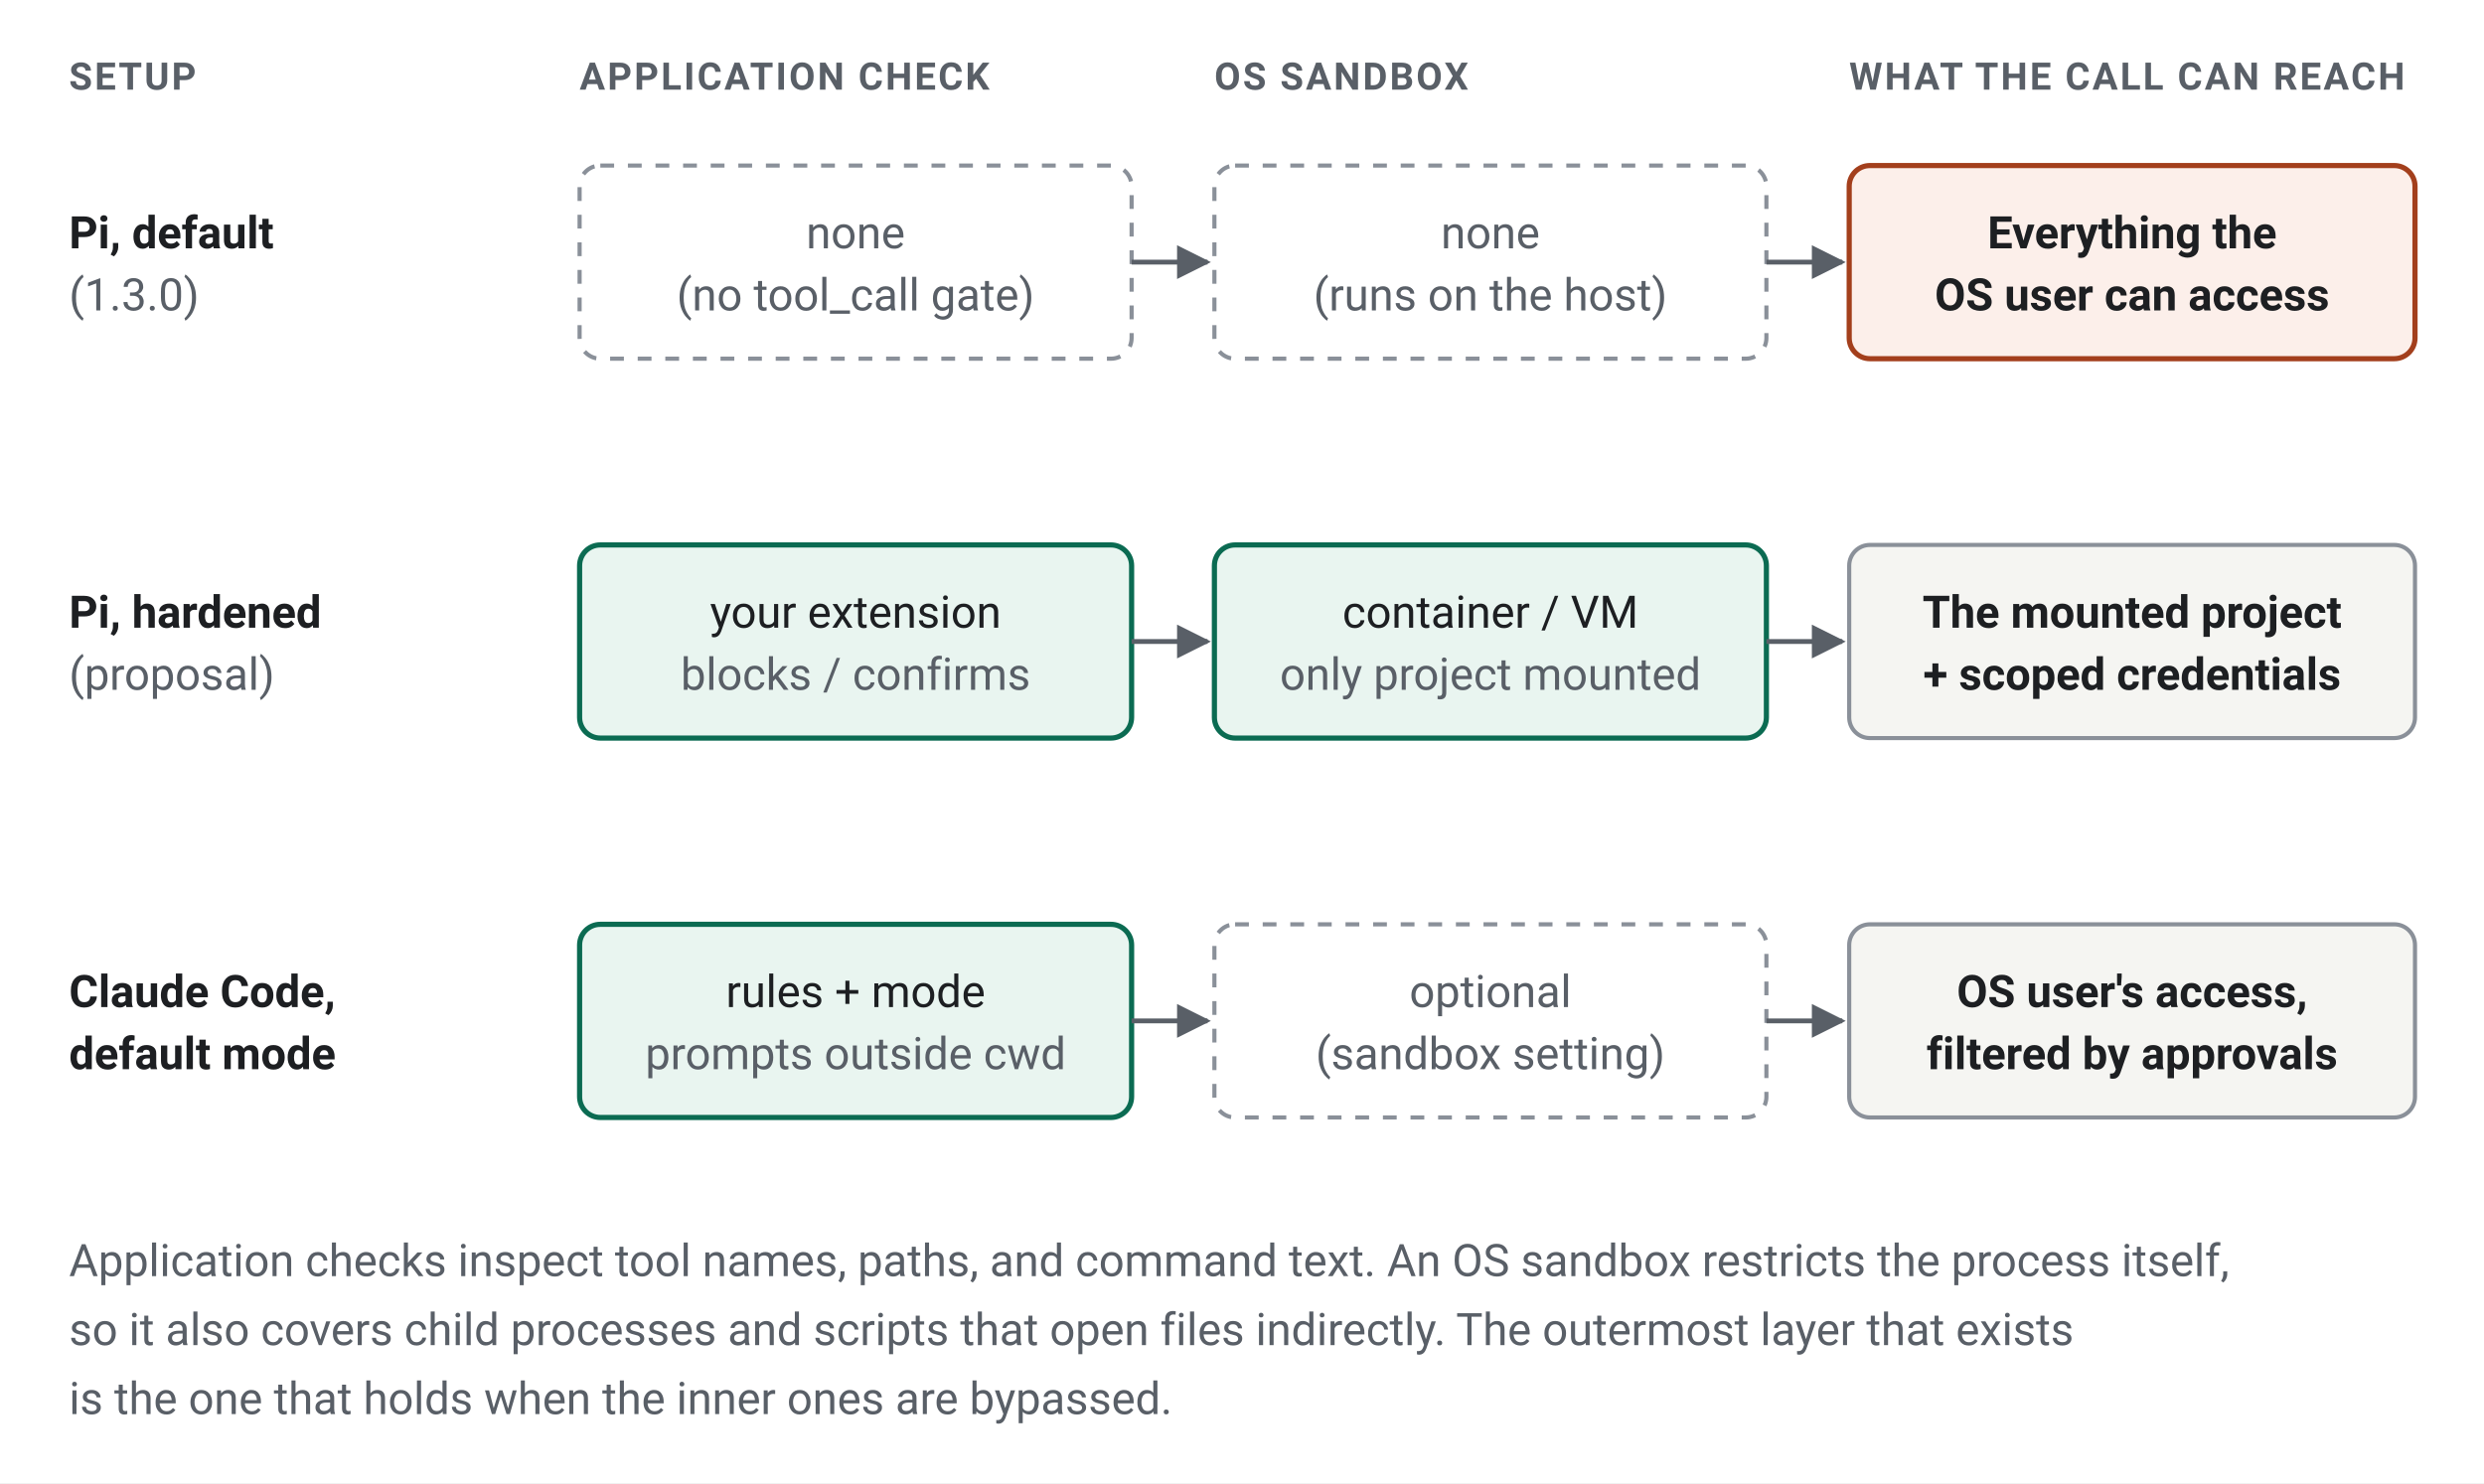
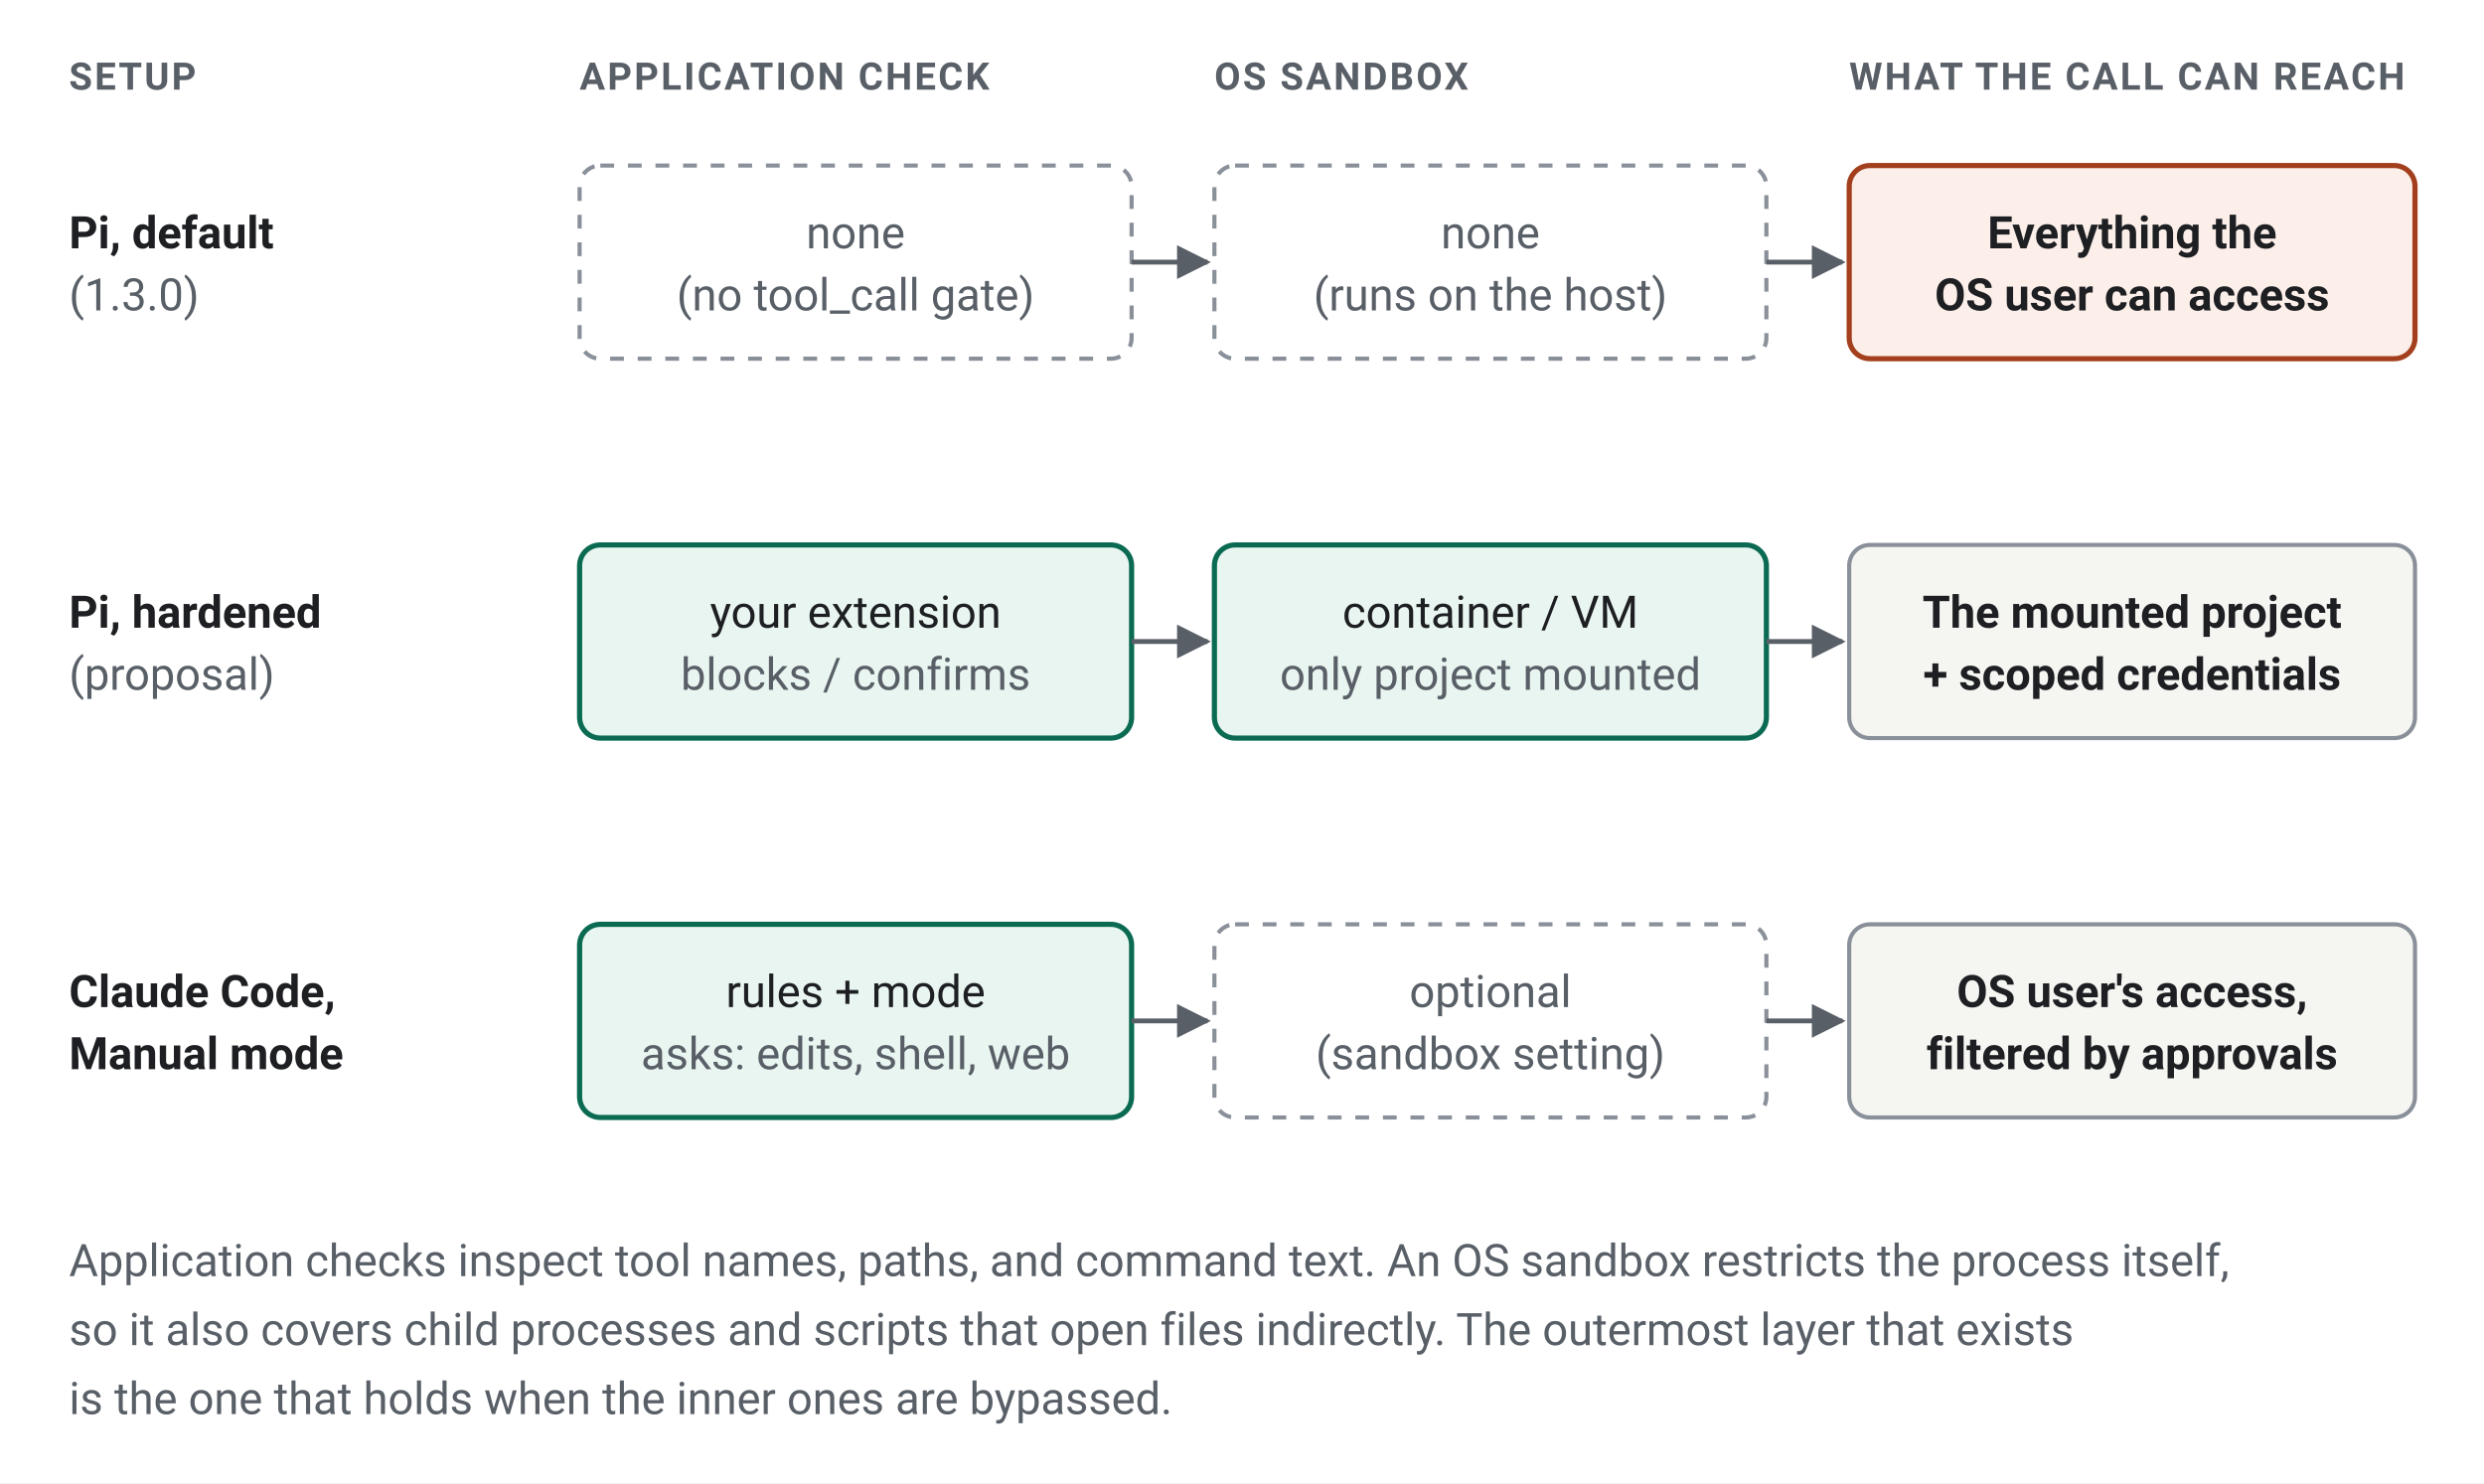
<svg xmlns="http://www.w3.org/2000/svg" width="720" height="430" viewBox="0 0 720 430" font-family="system-ui, -apple-system, 'Segoe UI', Roboto, sans-serif" font-size="13">
  <style>
    .bg { fill: #ffffff; }
    .stage { fill: #f5f5f2; stroke: #8a9099; stroke-width: 1.2; }
    .none { fill: none; stroke: #8a9099; stroke-width: 1.2; stroke-dasharray: 4 4; }
    .gate { fill: #e9f5f0; stroke: #0b6b52; stroke-width: 1.5; }
    .reach { fill: #fcefea; stroke: #a33f1c; stroke-width: 1.5; }
    .t { fill: #1d1f22; }
    .m { fill: #595f67; }
    .h { font-weight: 700; }
    .col { fill: #595f67; font-size: 11px; font-weight: 700; letter-spacing: 0.06em; }
    .line { stroke: #595f67; stroke-width: 1.4; fill: none; }
    .arrow { fill: #595f67; }
    @media (prefers-color-scheme: dark) {
      .bg { fill: #121416; }
      .stage { fill: #1a1d20; stroke: #6b737c; }
      .none { stroke: #6b737c; }
      .gate { fill: #13291f; stroke: #6fd3ae; }
      .reach { fill: #301c15; stroke: #f3a184; }
      .t { fill: #e4e6e8; }
      .m, .col { fill: #a2a9b1; }
      .line { stroke: #a2a9b1; }
      .arrow { fill: #a2a9b1; }
    }
  </style>
  <defs>
    <marker id="a" viewBox="0 0 10 10" refX="9" refY="5" markerWidth="7" markerHeight="7" orient="auto-start-reverse">
      <path d="M0,0 L10,5 L0,10 z" class="arrow" />
    </marker>
  </defs>
  <rect class="bg" width="720" height="430" />
  <text x="20" y="26" class="col">SETUP</text>
  <text x="168" y="26" class="col">APPLICATION CHECK</text>
  <text x="352" y="26" class="col">OS SANDBOX</text>
  <text x="536" y="26" class="col">WHAT THE CALL CAN REACH</text>
  <text x="20" y="72" class="t h">Pi, default</text>
  <text x="20" y="90" class="m">(1.3.0)</text>
  <rect class="none" x="168" y="48" width="160" height="56" rx="6" />
  <text x="248" y="72" text-anchor="middle" class="m">none</text>
  <text x="248" y="90" text-anchor="middle" class="m">(no tool_call gate)</text>
  <rect class="none" x="352" y="48" width="160" height="56" rx="6" />
  <text x="432" y="72" text-anchor="middle" class="m">none</text>
  <text x="432" y="90" text-anchor="middle" class="m">(runs on the host)</text>
  <rect class="reach" x="536" y="48" width="164" height="56" rx="6" />
  <text x="618" y="72" text-anchor="middle" class="t h">Everything the</text>
  <text x="618" y="90" text-anchor="middle" class="t h">OS user can access</text>
  <path class="line" d="M328 76 H350" marker-end="url(#a)" />
  <path class="line" d="M512 76 H534" marker-end="url(#a)" />
  <text x="20" y="182" class="t h">Pi, hardened</text>
  <text x="20" y="200" class="m">(proposal)</text>
  <rect class="gate" x="168" y="158" width="160" height="56" rx="6" />
  <text x="248" y="182" text-anchor="middle" class="t">your extension</text>
  <text x="248" y="200" text-anchor="middle" class="m">blocks / confirms</text>
  <rect class="gate" x="352" y="158" width="160" height="56" rx="6" />
  <text x="432" y="182" text-anchor="middle" class="t">container / VM</text>
  <text x="432" y="200" text-anchor="middle" class="m">only project mounted</text>
  <rect class="stage" x="536" y="158" width="164" height="56" rx="6" />
  <text x="618" y="182" text-anchor="middle" class="t h">The mounted project</text>
  <text x="618" y="200" text-anchor="middle" class="t h">+ scoped credentials</text>
  <path class="line" d="M328 186 H350" marker-end="url(#a)" />
  <path class="line" d="M512 186 H534" marker-end="url(#a)" />
  <text x="20" y="292" class="t h">Claude Code,</text>
-   <text x="20" y="310" class="t h">default mode</text>
+   <text x="20" y="310" class="t h">Manual mode</text>
  <rect class="gate" x="168" y="268" width="160" height="56" rx="6" />
  <text x="248" y="292" text-anchor="middle" class="t">rules + mode</text>
-   <text x="248" y="310" text-anchor="middle" class="m">prompts outside cwd</text>
+   <text x="248" y="310" text-anchor="middle" class="m">asks: edits, shell, web</text>
  <rect class="none" x="352" y="268" width="160" height="56" rx="6" />
  <text x="432" y="292" text-anchor="middle" class="m">optional</text>
  <text x="432" y="310" text-anchor="middle" class="m">(sandbox setting)</text>
  <rect class="stage" x="536" y="268" width="164" height="56" rx="6" />
  <text x="618" y="292" text-anchor="middle" class="t h">OS user's access,</text>
  <text x="618" y="310" text-anchor="middle" class="t h">filtered by approvals</text>
  <path class="line" d="M328 296 H350" marker-end="url(#a)" />
  <path class="line" d="M512 296 H534" marker-end="url(#a)" />
  <text x="20" y="370" class="m">Application checks inspect tool names, paths, and command text. An OS sandbox restricts the process itself,</text>
  <text x="20" y="390" class="m">so it also covers child processes and scripts that open files indirectly. The outermost layer that exists</text>
  <text x="20" y="410" class="m">is the one that holds when the inner ones are bypassed.</text>
</svg>
